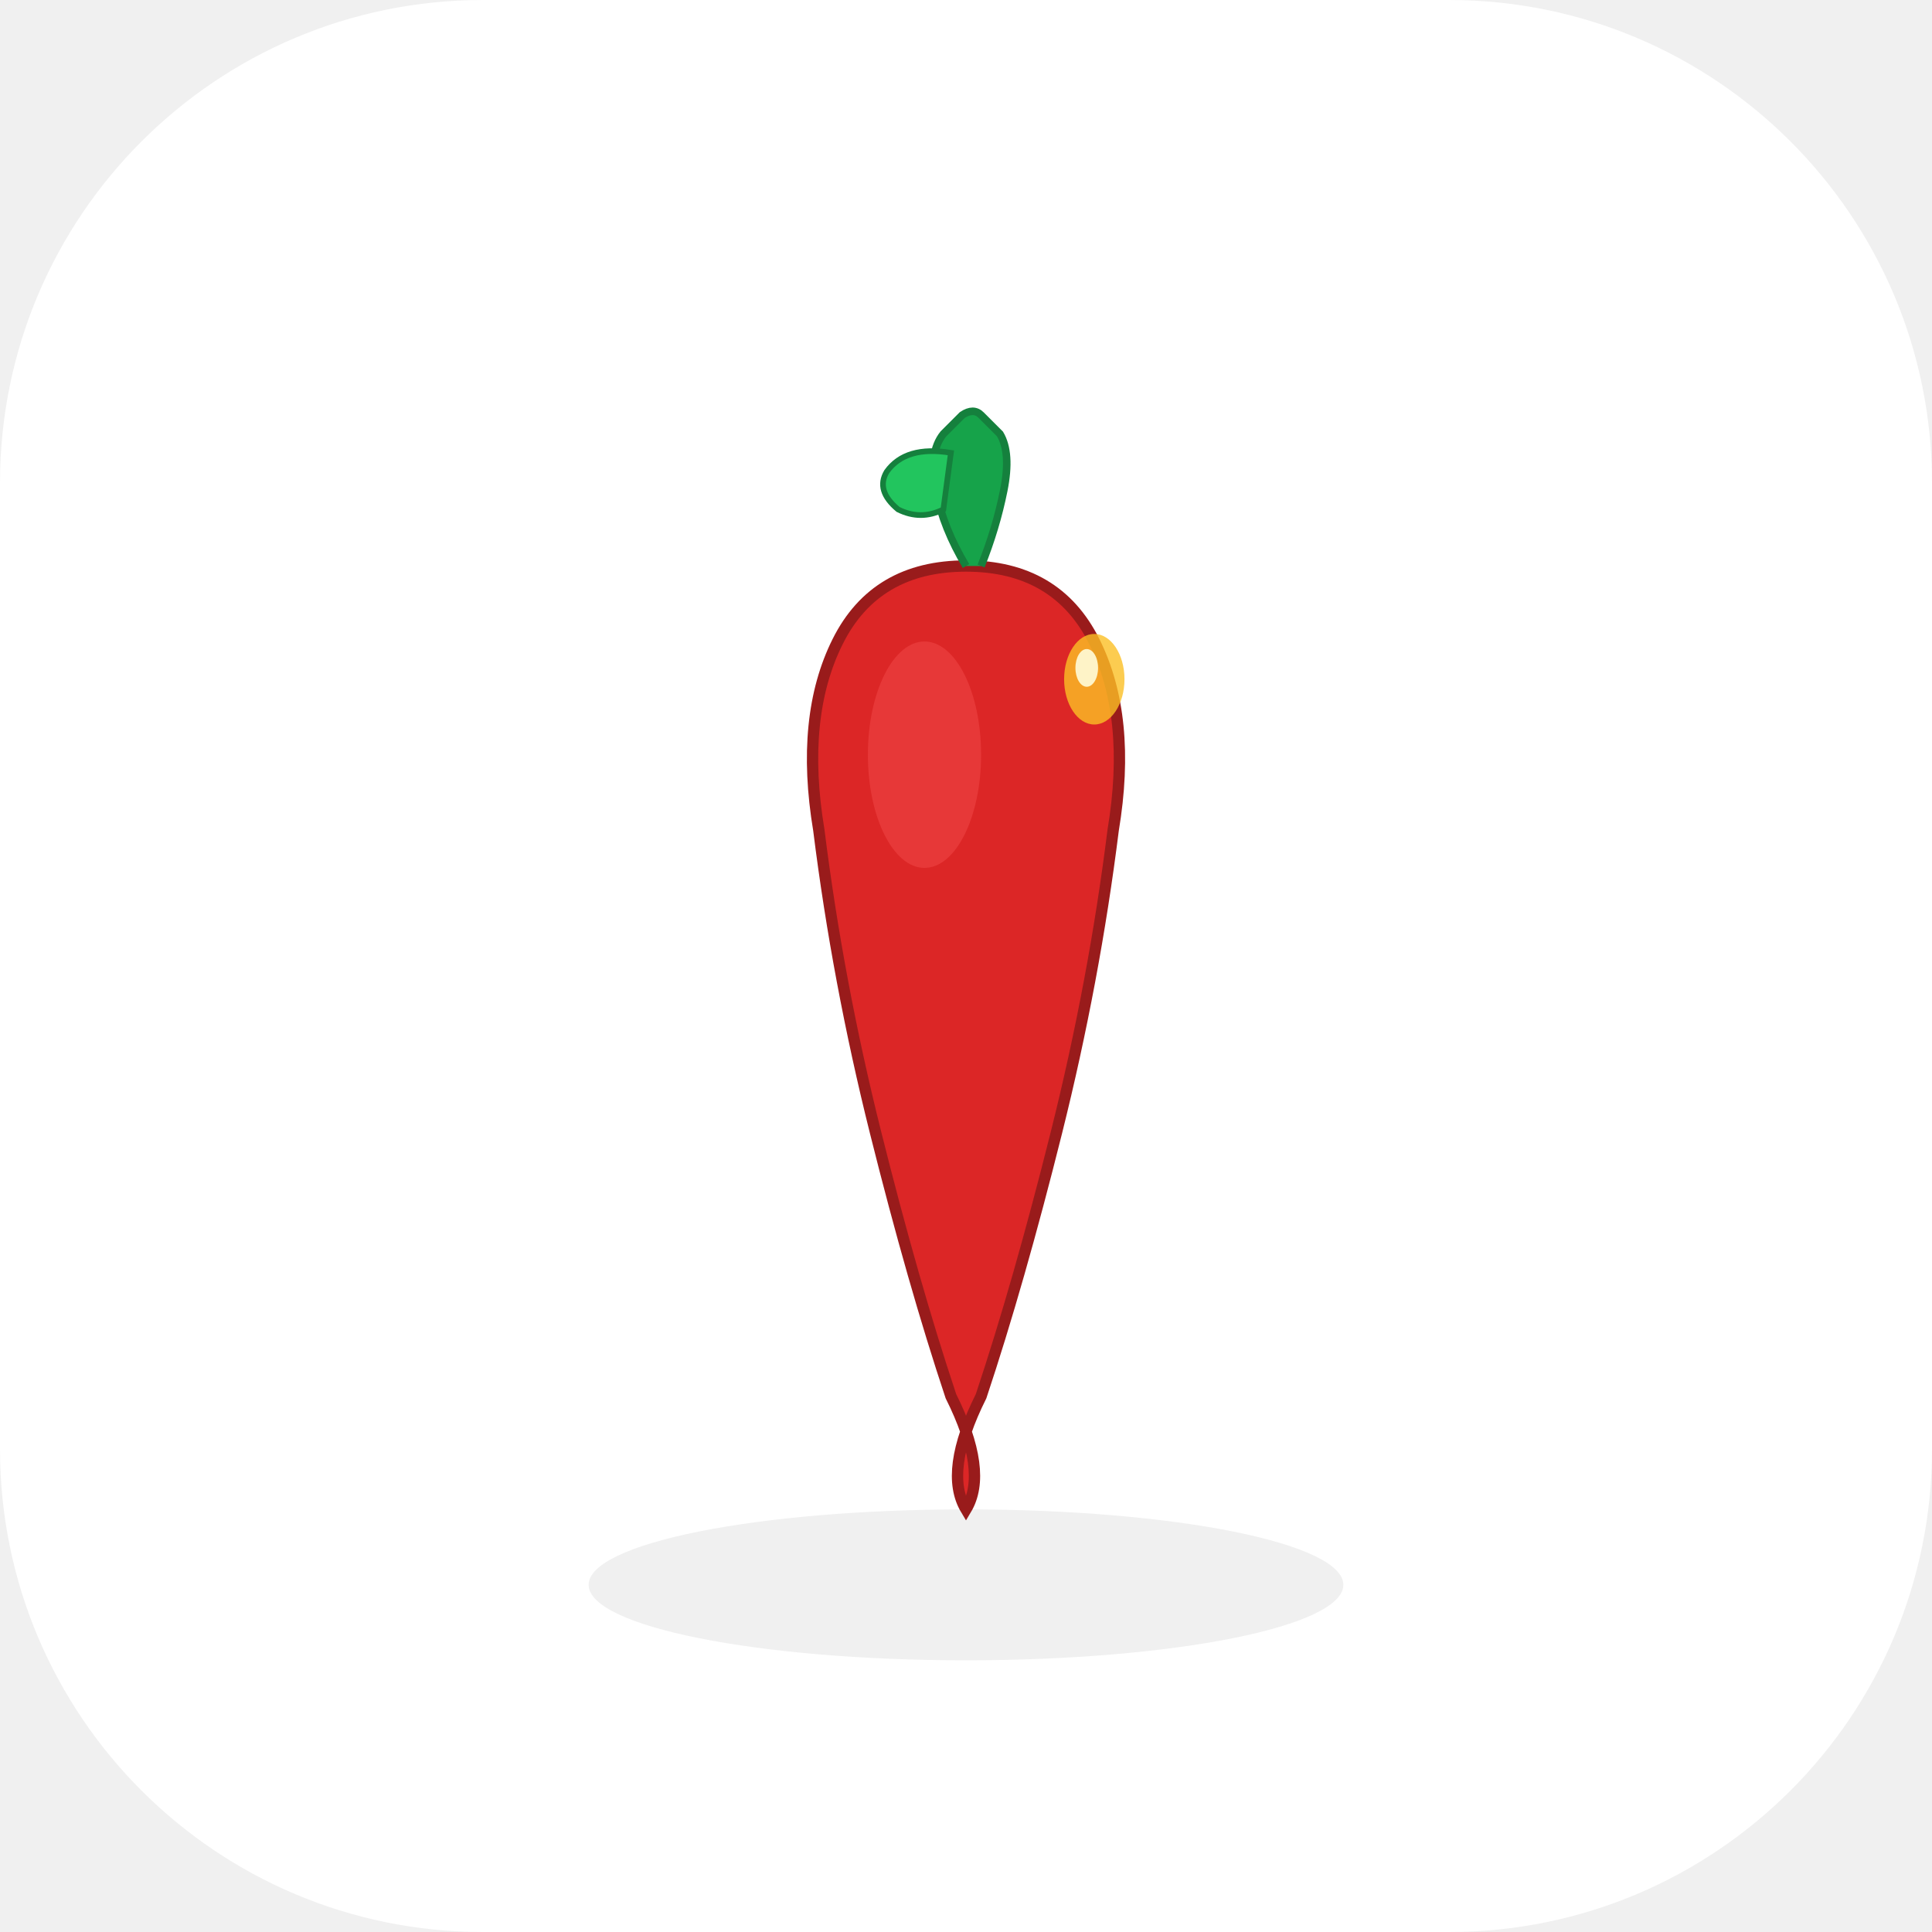
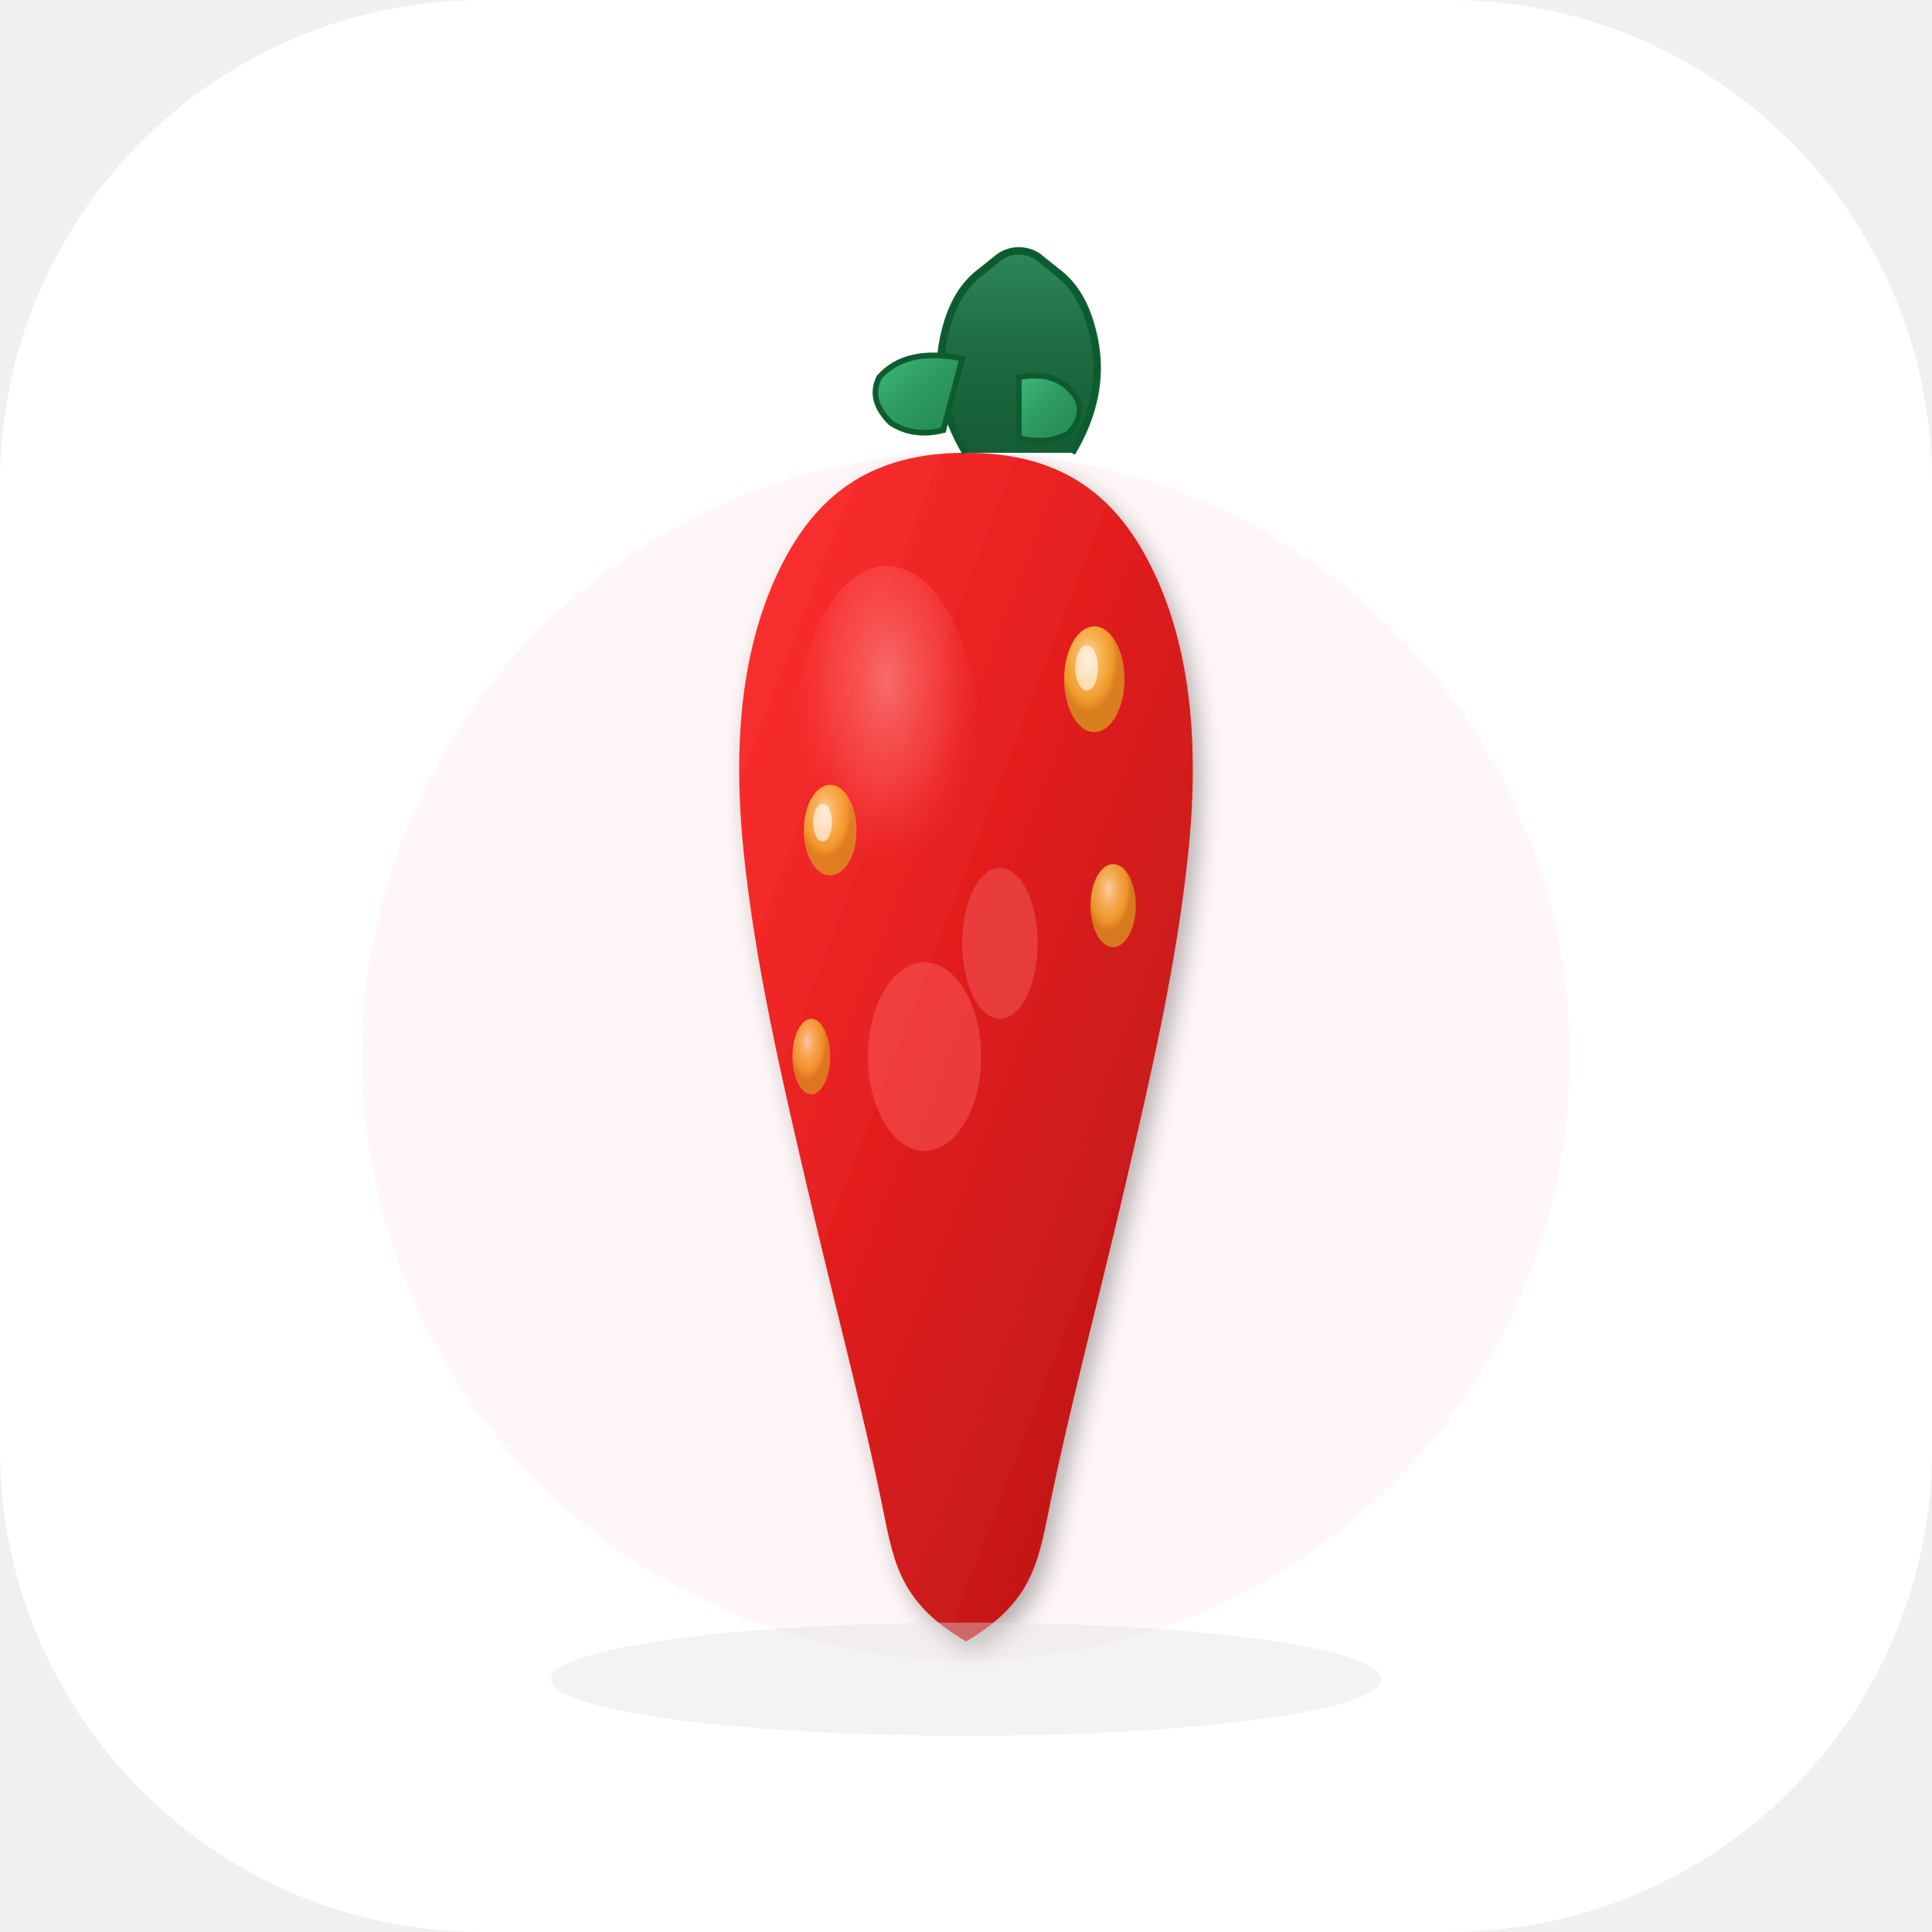
<svg xmlns="http://www.w3.org/2000/svg" width="512" height="512" viewBox="0 0 512 512" fill="none">
  <rect width="512" height="512" rx="128" fill="white" />
-   <ellipse cx="256" cy="420" rx="100" ry="20" fill="#f0f0f0" />
-   <path d="M 256 150            Q 280 150 290 170            Q 300 190 295 220            Q 290 260 280 300            Q 270 340 260 370            Q 250 390 256 400            Q 262 390 252 370            Q 242 340 232 300            Q 222 260 217 220            Q 212 190 222 170            Q 232 150 256 150 Z" fill="#dc2626" stroke="#991b1b" stroke-width="3" />
-   <ellipse cx="245" cy="200" rx="15" ry="30" fill="#ef4444" opacity="0.6" />
-   <path d="M 256 150            Q 250 140 248 130            Q 246 120 250 115            L 255 110            Q 258 108 260 110            L 265 115            Q 268 120 266 130            Q 264 140 260 150" fill="#16a34a" stroke="#15803d" stroke-width="2" />
-   <path d="M 252 120            Q 240 118 235 125            Q 232 130 238 135            Q 244 138 250 135            L 252 120 Z" fill="#22c55e" stroke="#15803d" stroke-width="1.5" />
-   <ellipse cx="290" cy="180" rx="8" ry="12" fill="#fbbf24" opacity="0.8" />
-   <ellipse cx="288" cy="177" rx="3" ry="5" fill="#fef3c7" />
+   <circle cx="256" cy="280" r="160" fill="#ffe5e5" opacity="0.3" />
+   <path d="M 256 120            C 280 120 295 130 305 150            C 315 170 318 195 315 225            C 312 255 305 285 298 315            C 291 345 283 375 278 400            C 275 415 273 425 256 435            C 239 425 237 415 234 400            C 229 375 221 345 214 315            C 207 285 200 255 197 225            C 194 195 197 170 207 150            C 217 130 232 120 256 120 Z" fill="url(#pepperGradient)" filter="url(#shadow)" />
+   <ellipse cx="235" cy="200" rx="25" ry="50" fill="url(#shineGradient)" opacity="0.6" />
+   <ellipse cx="245" cy="280" rx="15" ry="25" fill="#ff6b6b" opacity="0.4" />
+   <ellipse cx="265" cy="250" rx="10" ry="20" fill="#ff8787" opacity="0.3" />
+   <path d="M 256 120            C 250 110 248 100 250 90            C 252 80 256 75 260 72            L 265 68            C 268 66 272 66 275 68            L 280 72            C 284 75 288 80 290 90            C 292 100 290 110 284 120" fill="url(#stemGradient)" stroke="#0d5c2f" stroke-width="2" />
+   <path d="M 255 95            Q 240 92 233 100            Q 230 106 236 112            Q 242 116 250 114            L 255 95 Z" fill="url(#leafGradient)" stroke="#0d5c2f" stroke-width="1.5" />
+   <path d="M 270 100            Q 280 98 285 105            Q 288 110 283 115            Q 277 118 270 116            L 270 100 Z" fill="url(#leafGradient)" stroke="#0d5c2f" stroke-width="1.5" />
+   <ellipse cx="290" cy="180" rx="8" ry="14" fill="url(#dropGradient)" opacity="0.85" />
+   <ellipse cx="295" cy="240" rx="6" ry="11" fill="url(#dropGradient)" opacity="0.8" />
+   <ellipse cx="220" cy="220" rx="7" ry="12" fill="url(#dropGradient)" opacity="0.8" />
+   <ellipse cx="215" cy="280" rx="5" ry="10" fill="url(#dropGradient)" opacity="0.75" />
+   <ellipse cx="288" cy="177" rx="3" ry="6" fill="#ffffff" opacity="0.6" />
+   <ellipse cx="218" cy="218" rx="2.5" ry="5" fill="#ffffff" opacity="0.6" />
+   <ellipse cx="256" cy="445" rx="110" ry="15" fill="#e0e0e0" opacity="0.4" />
+   <defs>
+     <linearGradient id="pepperGradient" x1="0%" y1="0%" x2="100%" y2="100%">
+       <stop offset="0%" style="stop-color:#ff3333;stop-opacity:1" />
+       <stop offset="40%" style="stop-color:#e62020;stop-opacity:1" />
+       <stop offset="70%" style="stop-color:#cc1a1a;stop-opacity:1" />
+       <stop offset="100%" style="stop-color:#b31515;stop-opacity:1" />
+     </linearGradient>
+     <radialGradient id="shineGradient" cx="50%" cy="30%">
+       <stop offset="0%" style="stop-color:#ff9999;stop-opacity:1" />
+       <stop offset="60%" style="stop-color:#ff6666;stop-opacity:0.6" />
+       <stop offset="100%" style="stop-color:#ff4444;stop-opacity:0" />
+     </radialGradient>
+     <linearGradient id="stemGradient" x1="0%" y1="0%" x2="0%" y2="100%">
+       <stop offset="0%" style="stop-color:#2d8659;stop-opacity:1" />
+       <stop offset="50%" style="stop-color:#1e6b42;stop-opacity:1" />
+       <stop offset="100%" style="stop-color:#155c36;stop-opacity:1" />
+     </linearGradient>
+     <linearGradient id="leafGradient" x1="0%" y1="0%" x2="100%" y2="100%">
+       <stop offset="0%" style="stop-color:#3fb878;stop-opacity:1" />
+       <stop offset="50%" style="stop-color:#2d9960;stop-opacity:1" />
+       <stop offset="100%" style="stop-color:#228850;stop-opacity:1" />
+     </linearGradient>
+     <radialGradient id="dropGradient" cx="40%" cy="30%">
+       <stop offset="0%" style="stop-color:#fffbcc;stop-opacity:1" />
+       <stop offset="40%" style="stop-color:#ffd966;stop-opacity:0.95" />
+       <stop offset="80%" style="stop-color:#f4c430;stop-opacity:0.9" />
+       <stop offset="100%" style="stop-color:#daa520;stop-opacity:0.85" />
+     </radialGradient>
+     <filter id="shadow">
+       <feGaussianBlur in="SourceAlpha" stdDeviation="3" />
+       <feOffset dx="2" dy="3" result="offsetblur" />
+       <feComponentTransfer>
+         <feFuncA type="linear" slope="0.3" />
+       </feComponentTransfer>
+       <feMerge>
+         <feMergeNode />
+         <feMergeNode in="SourceGraphic" />
+       </feMerge>
+     </filter>
+   </defs>
</svg>
